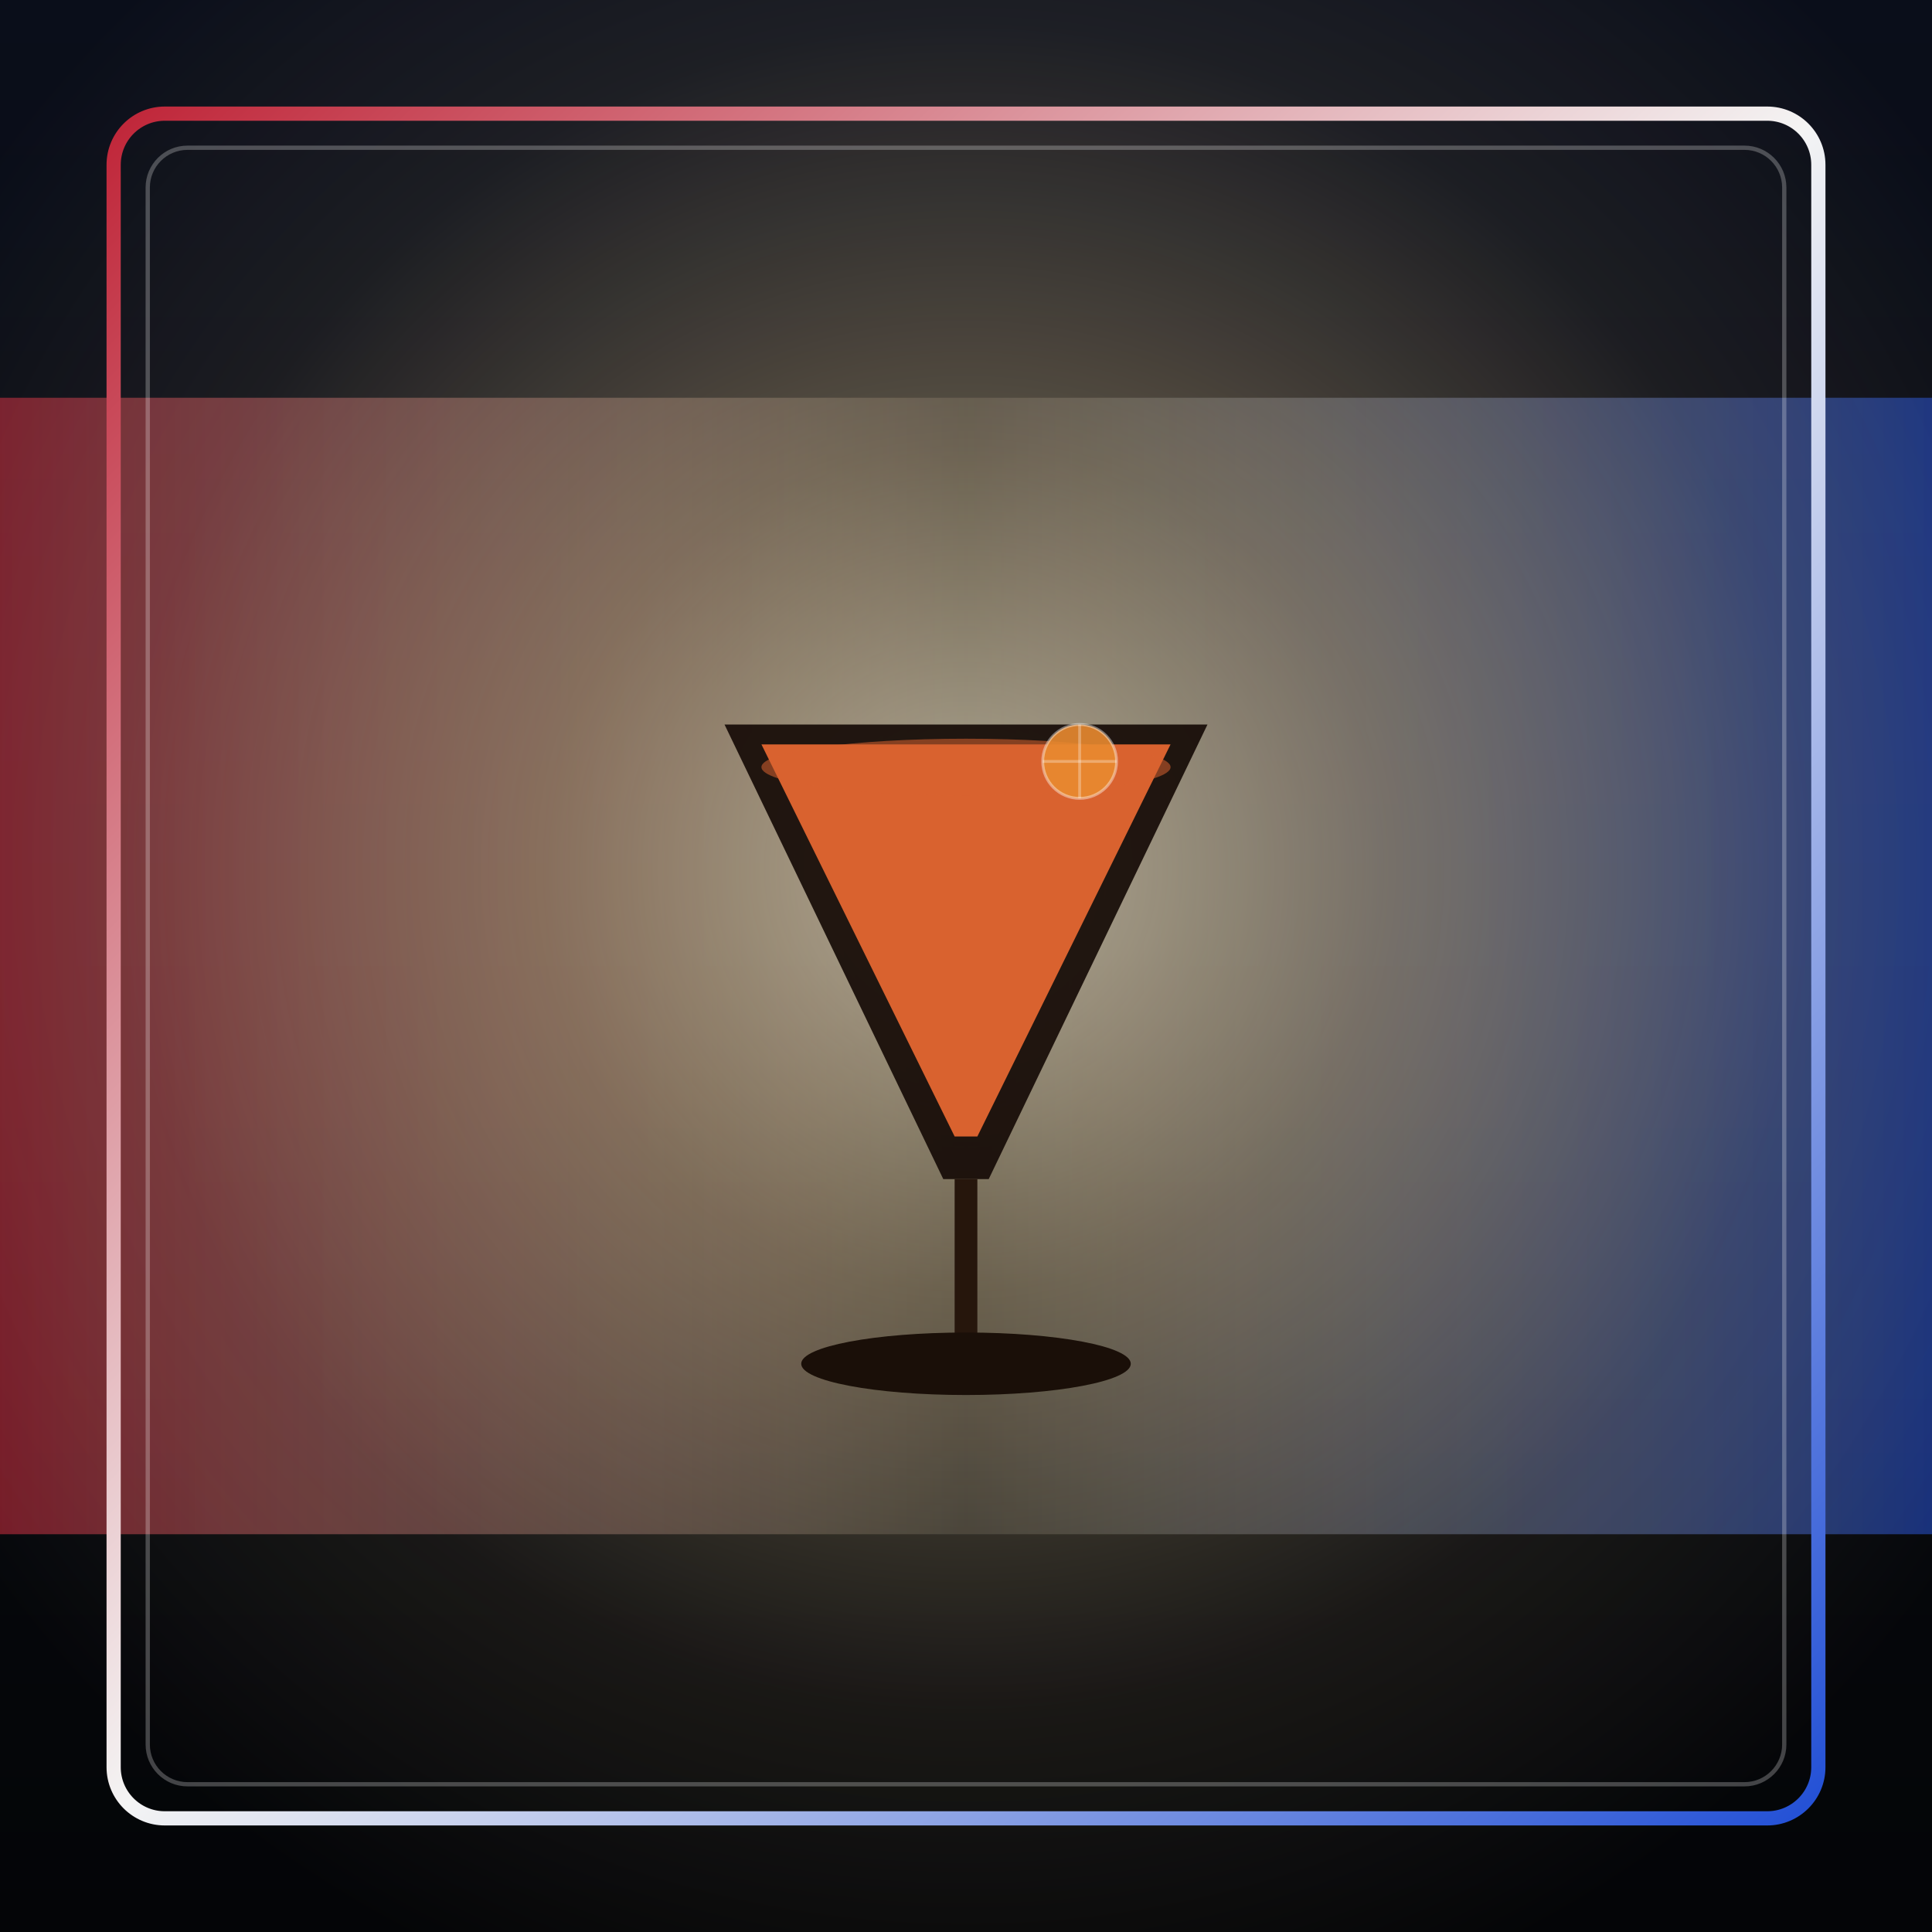
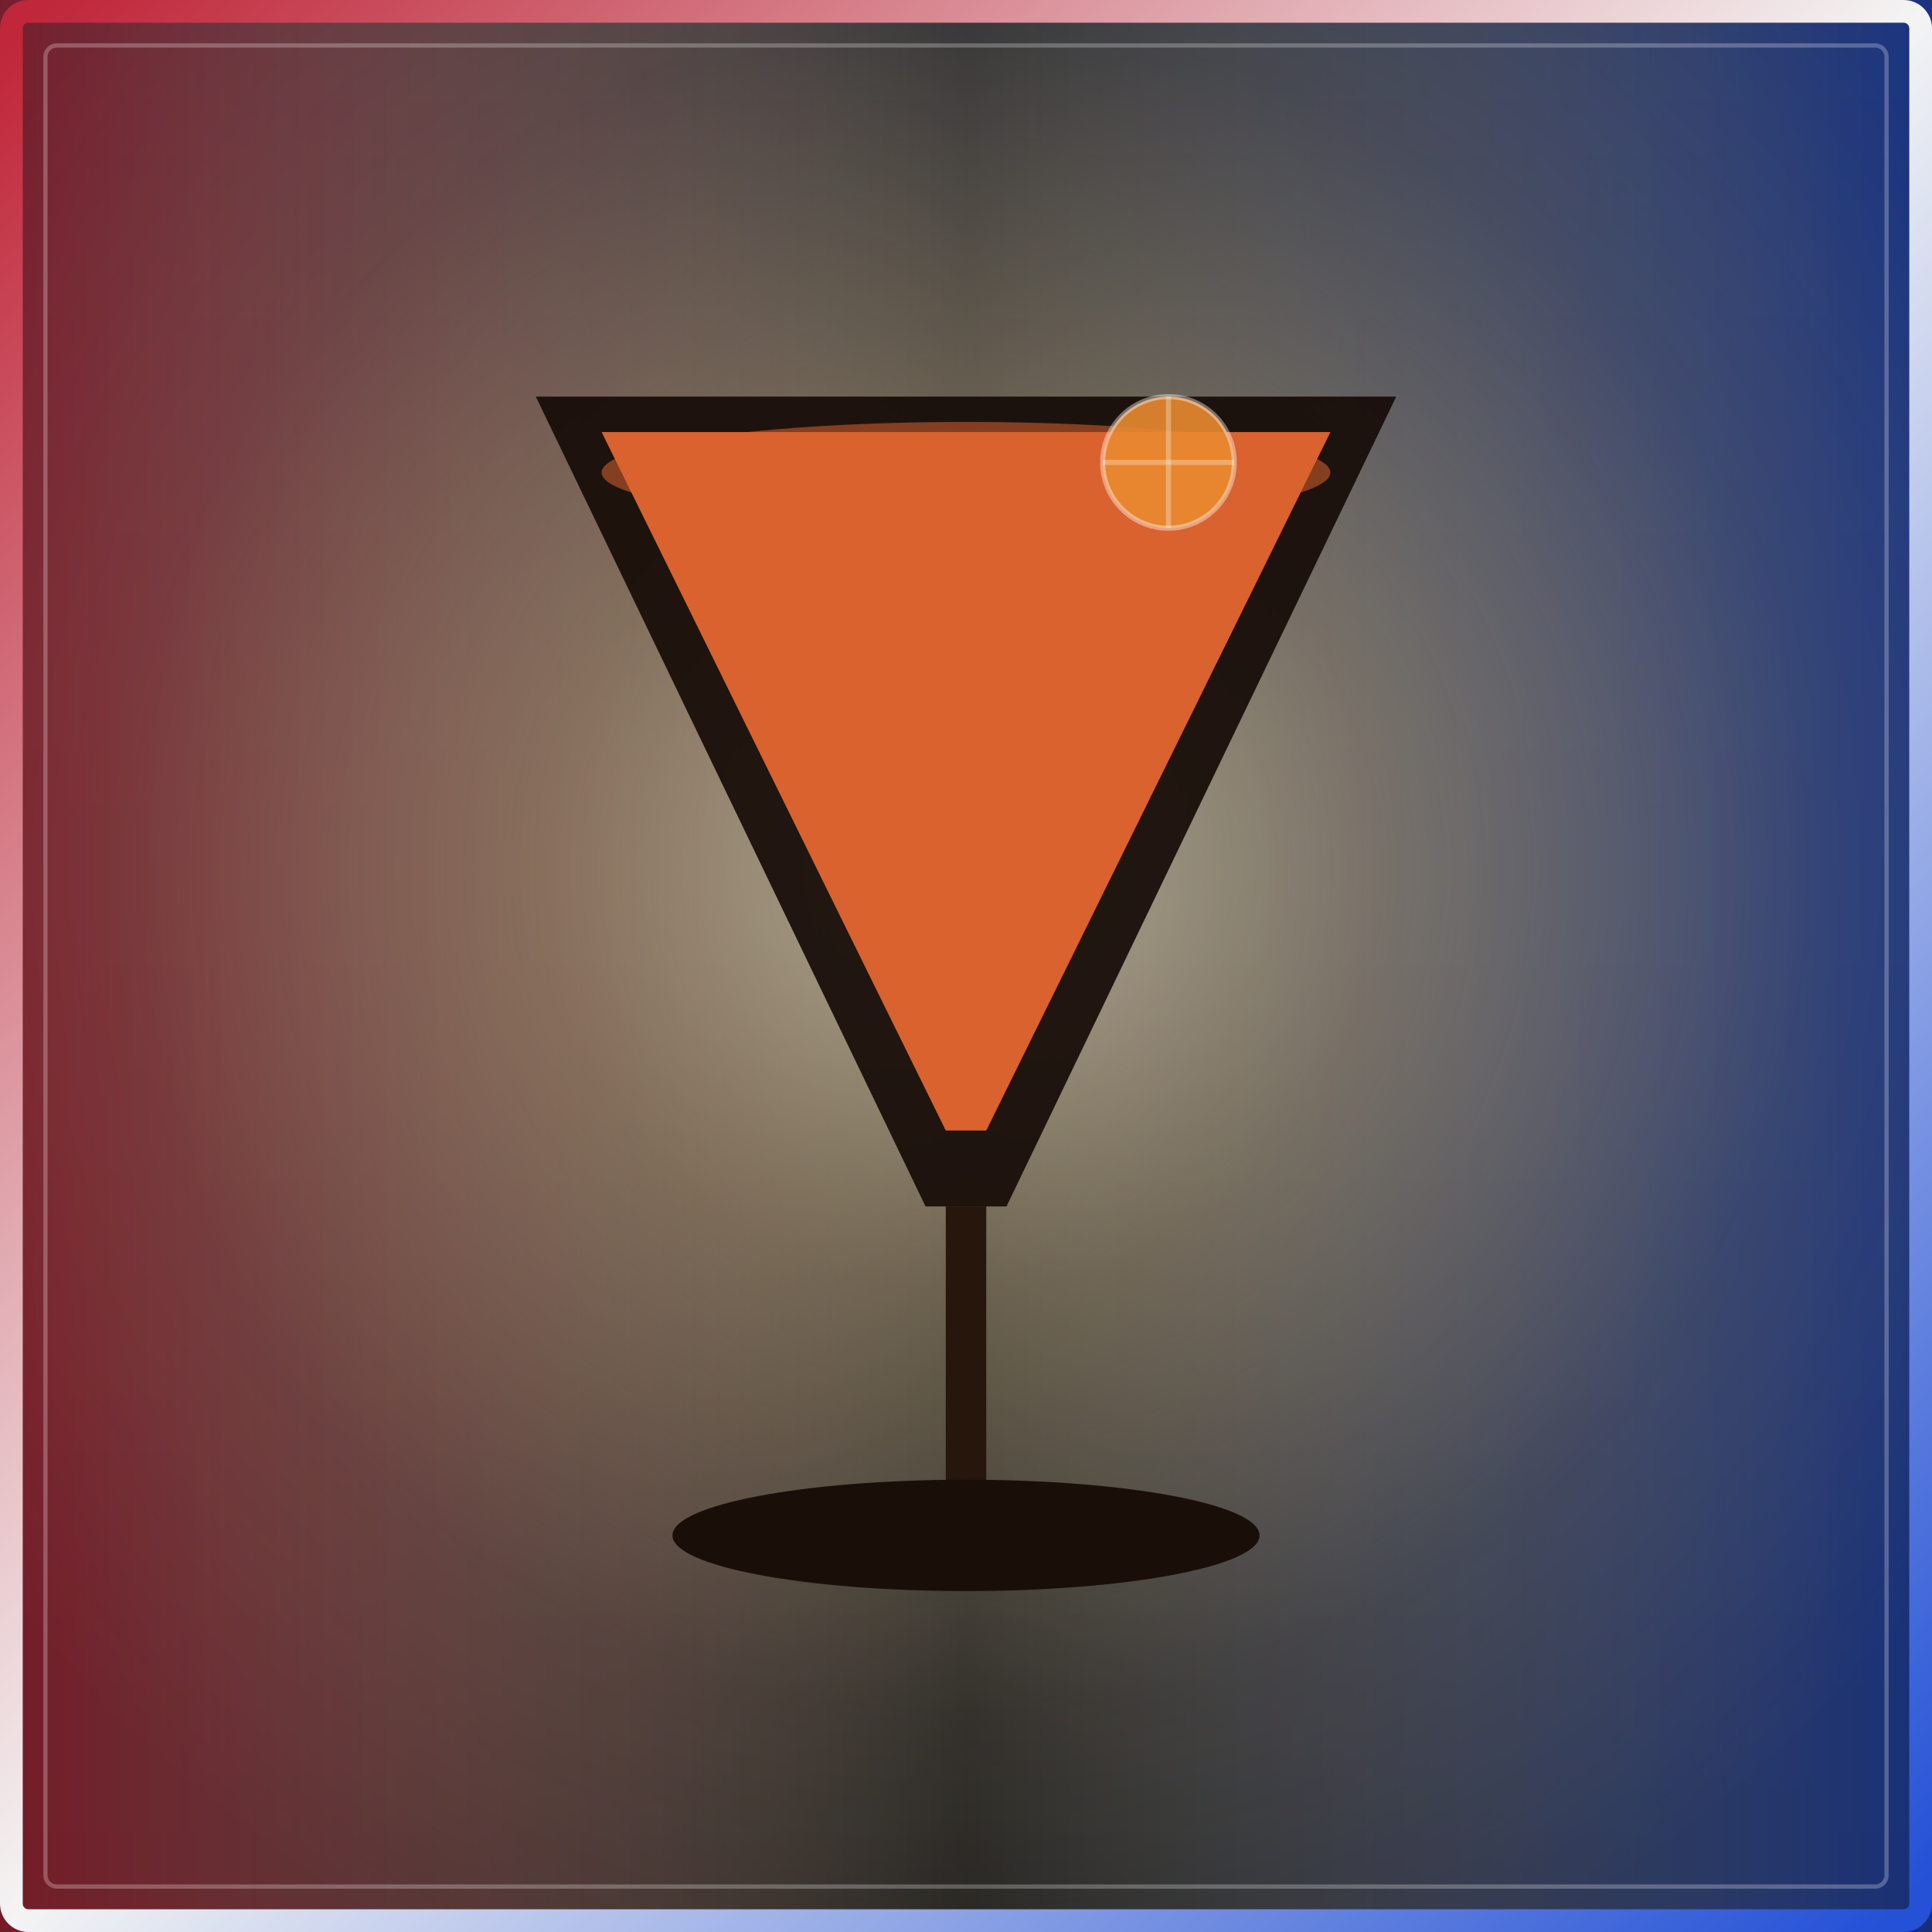
<svg xmlns="http://www.w3.org/2000/svg" width="100%" height="100%" viewBox="0 0 680 680" role="img">
  <defs>
    <linearGradient id="bgGrad" x1="0" y1="0" x2="0" y2="1">
      <stop offset="0" stop-color="#0a0e1a" />
      <stop offset="1" stop-color="#040507" />
    </linearGradient>
    <linearGradient id="patrioticBand" x1="0" y1="0" x2="1" y2="0">
      <stop offset="0" stop-color="#c0273a" stop-opacity="0.6" />
      <stop offset="0.5" stop-color="#fff4d6" stop-opacity="0.12" />
      <stop offset="1" stop-color="#2451d6" stop-opacity="0.55" />
    </linearGradient>
    <linearGradient id="frameGrad" x1="0" y1="0" x2="1" y2="1">
      <stop offset="0" stop-color="#c0273a" />
      <stop offset="0.5" stop-color="#f4f4f4" />
      <stop offset="1" stop-color="#2451d6" />
    </linearGradient>
    <radialGradient id="spot" cx="0.5" cy="0.45" r="0.62">
      <stop offset="0" stop-color="#fff4d6" stop-opacity="0.65" />
      <stop offset="0.35" stop-color="#ffdfa3" stop-opacity="0.32" />
      <stop offset="0.7" stop-color="#ffdfa3" stop-opacity="0.08" />
      <stop offset="1" stop-color="#ffdfa3" stop-opacity="0" />
    </radialGradient>
  </defs>
  <rect x="0" y="0" width="680" height="680" fill="url(#bgGrad)" />
-   <rect x="0" y="140" width="680" height="400" fill="url(#patrioticBand)" />
+   <rect x="0" y="0" width="680" height="680" fill="url(#patrioticBand)" />
  <rect x="0" y="0" width="680" height="680" fill="url(#spot)" />
-   <path d="M255 255 L425 255 L348 415 L332 415 Z" fill="#160b06" opacity="0.92" />
-   <path d="M268 262 L412 262 L344 400 L336 400 Z" fill="#d9622f" />
-   <ellipse cx="340" cy="270" rx="72" ry="10" fill="#d9622f" opacity="0.55" />
-   <rect x="336" y="415" width="8" height="62" fill="#26160c" />
-   <ellipse cx="340" cy="480" rx="58" ry="11" fill="#1a0f08" />
-   <circle cx="380" cy="268" r="13" fill="#e98a2f" opacity="0.9" />
-   <circle cx="380" cy="268" r="13" fill="none" stroke="#fff" stroke-opacity="0.4" stroke-width="1" />
-   <line x1="380" y1="255" x2="380" y2="281" stroke="#fff" stroke-opacity="0.3" stroke-width="1" />
-   <line x1="367" y1="268" x2="393" y2="268" stroke="#fff" stroke-opacity="0.3" stroke-width="1" />
-   <rect x="40" y="40" width="600" height="600" rx="18" fill="none" stroke="url(#frameGrad)" stroke-width="5" />
-   <rect x="52" y="52" width="576" height="576" rx="14" fill="none" stroke="#ffffff" stroke-opacity="0.25" stroke-width="1.5" />
+   <g transform="translate(-265.67,-314.66) scale(1.7814)">
+     <path d="M255 255 L425 255 L348 415 L332 415 Z" fill="#160b06" opacity="0.92" />
+     <path d="M268 262 L412 262 L344 400 L336 400 Z" fill="#d9622f" />
+     <ellipse cx="340" cy="270" rx="72" ry="10" fill="#d9622f" opacity="0.55" />
+     <rect x="336" y="415" width="8" height="62" fill="#26160c" />
+     <ellipse cx="340" cy="480" rx="58" ry="11" fill="#1a0f08" />
+     <circle cx="380" cy="268" r="13" fill="#e98a2f" opacity="0.9" />
+     <circle cx="380" cy="268" r="13" fill="none" stroke="#fff" stroke-opacity="0.4" stroke-width="1" />
+     <line x1="380" y1="255" x2="380" y2="281" stroke="#fff" stroke-opacity="0.3" stroke-width="1" />
+     <line x1="367" y1="268" x2="393" y2="268" stroke="#fff" stroke-opacity="0.3" stroke-width="1" />
+   </g>
+   <rect x="4" y="4" width="672" height="672" rx="6" fill="none" stroke="url(#frameGrad)" stroke-width="8" />
+   <rect x="16" y="16" width="648" height="648" rx="4" fill="none" stroke="#ffffff" stroke-opacity="0.25" stroke-width="1.5" />
</svg>
